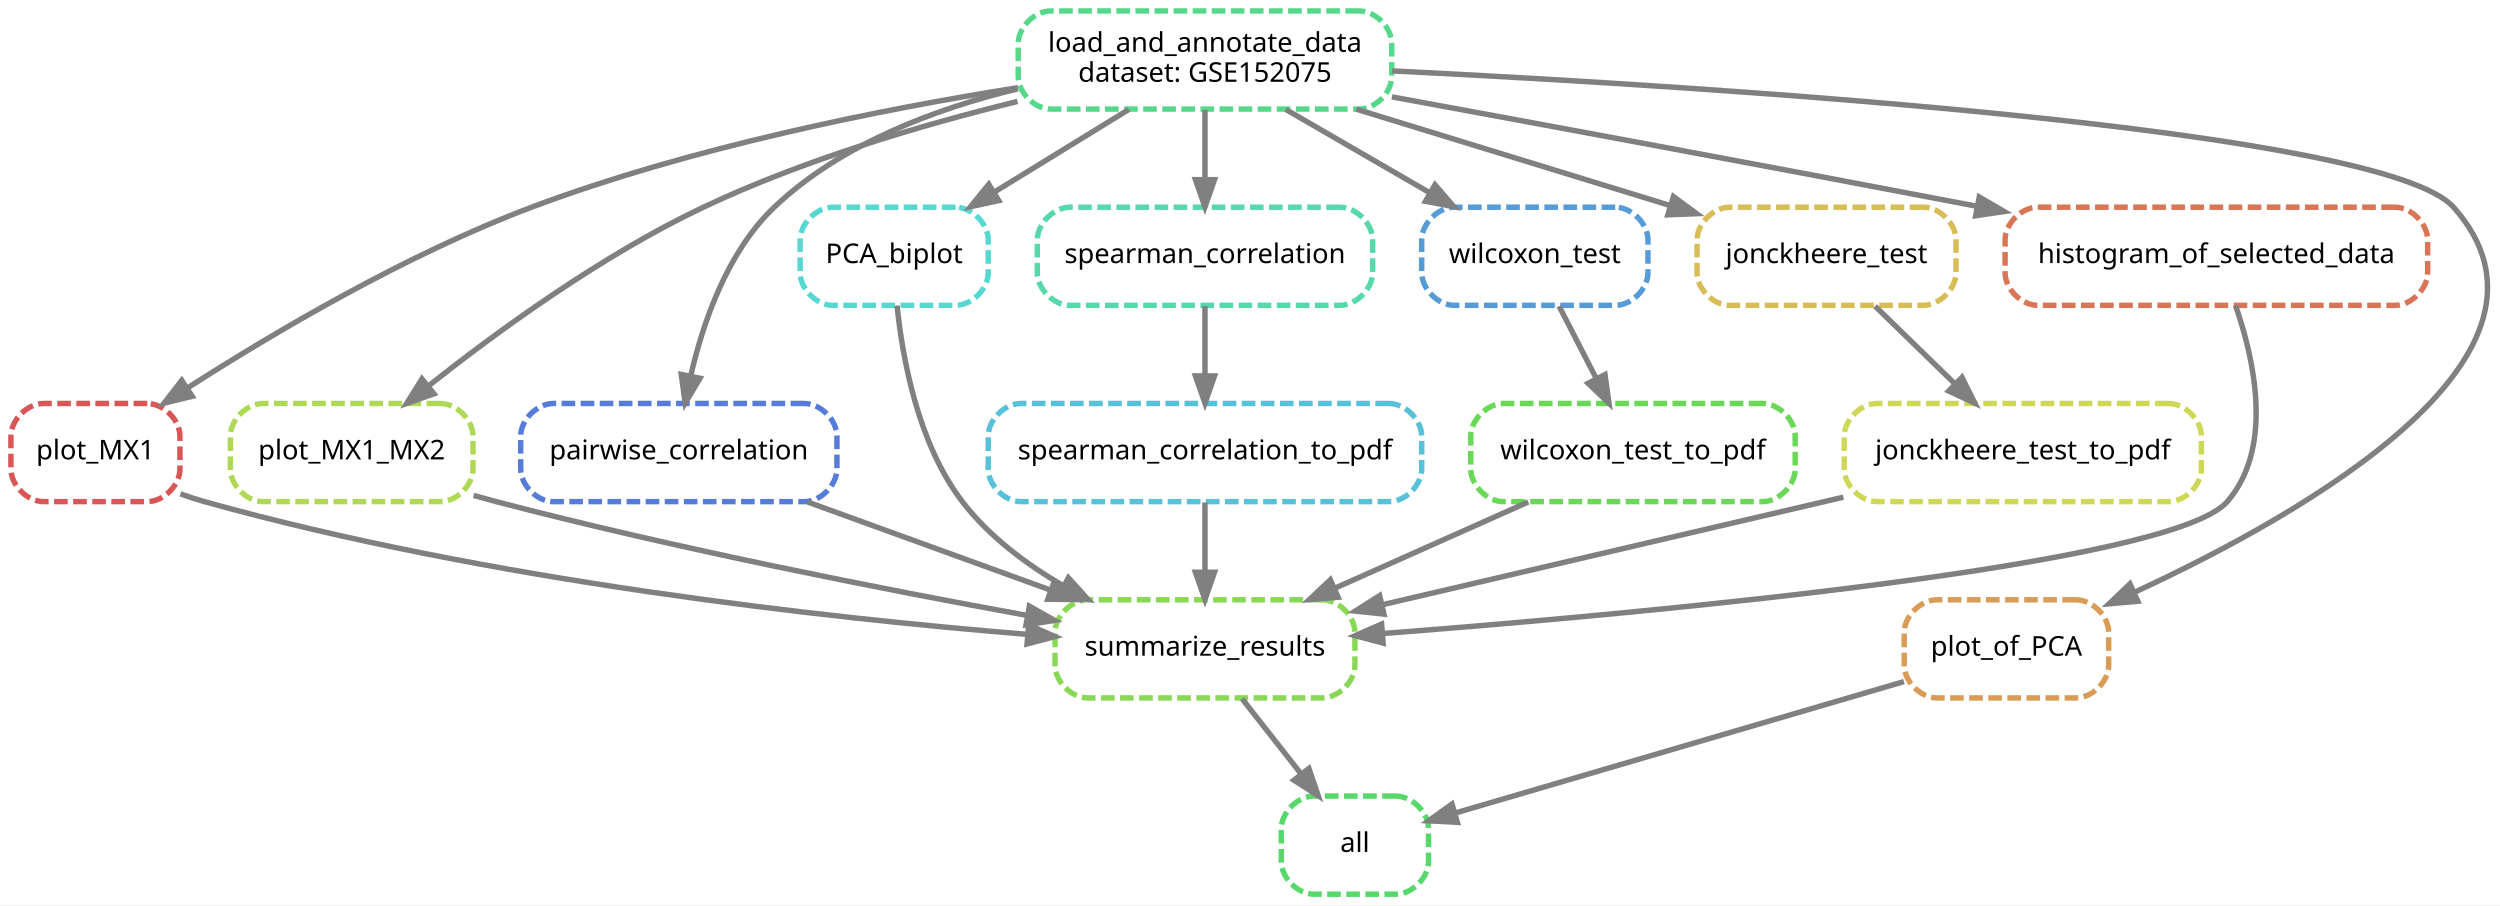
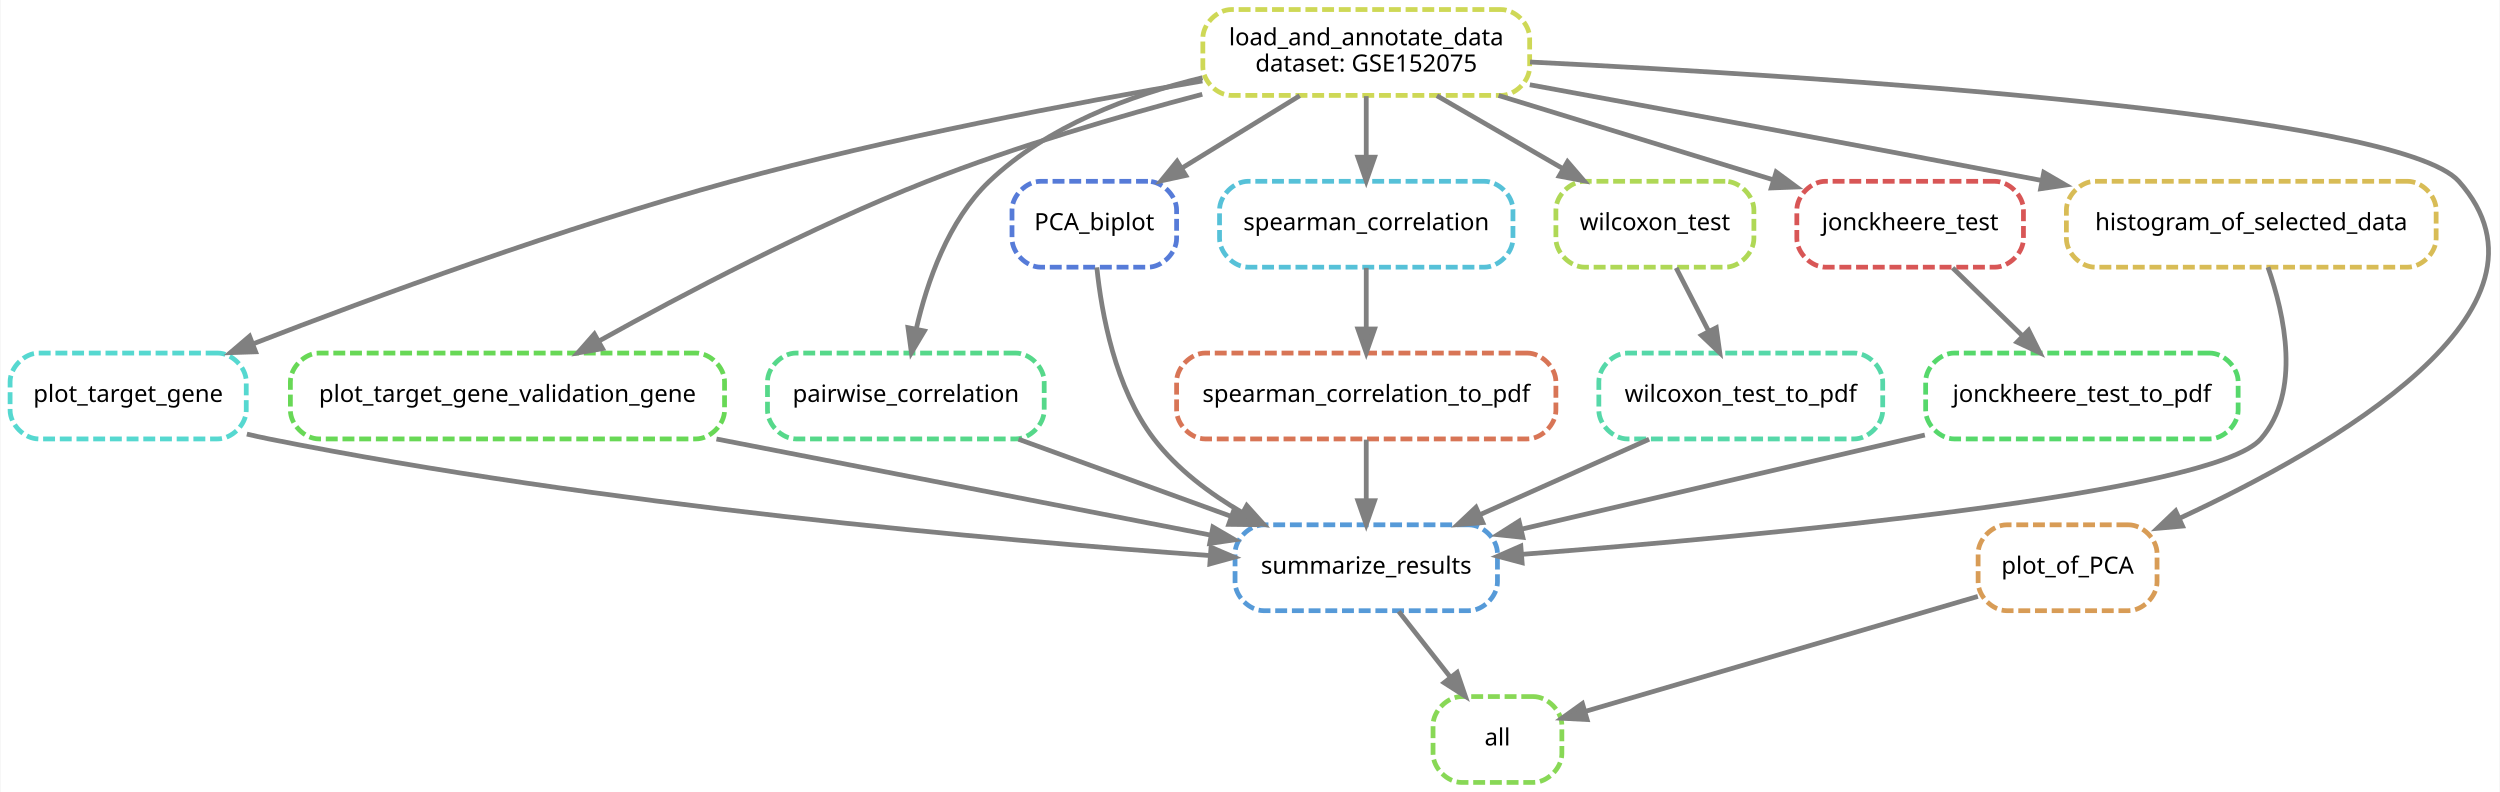
- <svg xmlns="http://www.w3.org/2000/svg" width="917pt" height="332pt" viewBox="0.00 0.00 917.04 332.00">
+ <svg xmlns="http://www.w3.org/2000/svg" width="1048pt" height="332pt" viewBox="0.00 0.00 1047.54 332.00">
  <g id="graph0" class="graph" transform="scale(1 1) rotate(0) translate(4 328)">
-     <polygon fill="white" stroke="transparent" points="-4,4 -4,-328 913.04,-328 913.04,4 -4,4" />
+     <polygon fill="white" stroke="transparent" points="-4,4 -4,-328 1043.54,-328 1043.54,4 -4,4" />
    <g id="node1" class="node">
-       <path fill="none" stroke="#56d86b" stroke-width="2" stroke-dasharray="5,2" d="M508,-36C508,-36 478,-36 478,-36 472,-36 466,-30 466,-24 466,-24 466,-12 466,-12 466,-6 472,0 478,0 478,0 508,0 508,0 514,0 520,-6 520,-12 520,-12 520,-24 520,-24 520,-30 514,-36 508,-36" />
-       <text text-anchor="middle" x="493" y="-15.5" font-family="sans" font-size="10.00">all</text>
+       <path fill="none" stroke="#88d856" stroke-width="2" stroke-dasharray="5,2" d="M638.5,-36C638.5,-36 608.5,-36 608.5,-36 602.5,-36 596.5,-30 596.5,-24 596.5,-24 596.5,-12 596.5,-12 596.5,-6 602.5,0 608.5,0 608.5,0 638.5,0 638.5,0 644.5,0 650.5,-6 650.5,-12 650.5,-12 650.5,-24 650.5,-24 650.5,-30 644.5,-36 638.5,-36" />
+       <text text-anchor="middle" x="623.5" y="-15.5" font-family="sans" font-size="10.00">all</text>
    </g>
    <g id="node2" class="node">
-       <path fill="none" stroke="#88d856" stroke-width="2" stroke-dasharray="5,2" d="M481,-108C481,-108 395,-108 395,-108 389,-108 383,-102 383,-96 383,-96 383,-84 383,-84 383,-78 389,-72 395,-72 395,-72 481,-72 481,-72 487,-72 493,-78 493,-84 493,-84 493,-96 493,-96 493,-102 487,-108 481,-108" />
-       <text text-anchor="middle" x="438" y="-87.5" font-family="sans" font-size="10.00">summarize_results</text>
+       <path fill="none" stroke="#569ad8" stroke-width="2" stroke-dasharray="5,2" d="M611.5,-108C611.5,-108 525.5,-108 525.5,-108 519.5,-108 513.5,-102 513.5,-96 513.5,-96 513.5,-84 513.5,-84 513.5,-78 519.5,-72 525.5,-72 525.5,-72 611.5,-72 611.5,-72 617.5,-72 623.5,-78 623.5,-84 623.5,-84 623.5,-96 623.5,-96 623.5,-102 617.5,-108 611.5,-108" />
+       <text text-anchor="middle" x="568.5" y="-87.5" font-family="sans" font-size="10.00">summarize_results</text>
    </g>
    <g id="edge1" class="edge">
-       <path fill="none" stroke="grey" stroke-width="2" d="M451.6,-71.7C458.12,-63.39 466.07,-53.28 473.25,-44.14" />
-       <polygon fill="grey" stroke="grey" stroke-width="2" points="476.13,-46.13 479.56,-36.1 470.63,-41.81 476.13,-46.13" />
+       <path fill="none" stroke="grey" stroke-width="2" d="M582.1,-71.7C588.62,-63.39 596.57,-53.28 603.75,-44.14" />
+       <polygon fill="grey" stroke="grey" stroke-width="2" points="606.63,-46.13 610.06,-36.1 601.13,-41.81 606.63,-46.13" />
    </g>
    <g id="node3" class="node">
-       <path fill="none" stroke="#d85656" stroke-width="2" stroke-dasharray="5,2" d="M50,-180C50,-180 12,-180 12,-180 6,-180 0,-174 0,-168 0,-168 0,-156 0,-156 0,-150 6,-144 12,-144 12,-144 50,-144 50,-144 56,-144 62,-150 62,-156 62,-156 62,-168 62,-168 62,-174 56,-180 50,-180" />
-       <text text-anchor="middle" x="31" y="-159.5" font-family="sans" font-size="10.00">plot_MX1</text>
+       <path fill="none" stroke="#56d8d0" stroke-width="2" stroke-dasharray="5,2" d="M87,-180C87,-180 12,-180 12,-180 6,-180 0,-174 0,-168 0,-168 0,-156 0,-156 0,-150 6,-144 12,-144 12,-144 87,-144 87,-144 93,-144 99,-150 99,-156 99,-156 99,-168 99,-168 99,-174 93,-180 87,-180" />
+       <text text-anchor="middle" x="49.5" y="-159.5" font-family="sans" font-size="10.00">plot_target_gene</text>
    </g>
    <g id="edge3" class="edge">
-       <path fill="none" stroke="grey" stroke-width="2" d="M62.17,-146.85C65.12,-145.79 68.09,-144.81 71,-144 174.33,-115.11 298.66,-101.37 372.86,-95.3" />
-       <polygon fill="grey" stroke="grey" stroke-width="2" points="373.3,-98.78 382.99,-94.5 372.74,-91.8 373.3,-98.78" />
+       <path fill="none" stroke="grey" stroke-width="2" d="M99.25,-146.04C102.37,-145.29 105.47,-144.61 108.5,-144 247.59,-116.15 413.47,-101.51 503.14,-95.1" />
+       <polygon fill="grey" stroke="grey" stroke-width="2" points="503.43,-98.59 513.16,-94.4 502.94,-91.61 503.43,-98.59" />
    </g>
    <g id="node4" class="node">
-       <path fill="none" stroke="#56d88a" stroke-width="2" stroke-dasharray="5,2" d="M494.5,-324C494.5,-324 381.5,-324 381.5,-324 375.5,-324 369.5,-318 369.5,-312 369.5,-312 369.5,-300 369.5,-300 369.5,-294 375.5,-288 381.5,-288 381.5,-288 494.5,-288 494.5,-288 500.5,-288 506.5,-294 506.5,-300 506.5,-300 506.5,-312 506.5,-312 506.5,-318 500.5,-324 494.5,-324" />
-       <text text-anchor="middle" x="438" y="-309" font-family="sans" font-size="10.00">load_and_annotate_data</text>
-       <text text-anchor="middle" x="438" y="-298" font-family="sans" font-size="10.00">dataset: GSE152075</text>
+       <path fill="none" stroke="#ced856" stroke-width="2" stroke-dasharray="5,2" d="M625,-324C625,-324 512,-324 512,-324 506,-324 500,-318 500,-312 500,-312 500,-300 500,-300 500,-294 506,-288 512,-288 512,-288 625,-288 625,-288 631,-288 637,-294 637,-300 637,-300 637,-312 637,-312 637,-318 631,-324 625,-324" />
+       <text text-anchor="middle" x="568.5" y="-309" font-family="sans" font-size="10.00">load_and_annotate_data</text>
+       <text text-anchor="middle" x="568.5" y="-298" font-family="sans" font-size="10.00">dataset: GSE152075</text>
    </g>
    <g id="edge11" class="edge">
-       <path fill="none" stroke="grey" stroke-width="2" d="M369.36,-295.86C318.92,-287.82 249.3,-273.91 191,-252 145.1,-234.75 96.41,-205.97 64.97,-185.82" />
-       <polygon fill="grey" stroke="grey" stroke-width="2" points="66.48,-182.63 56.18,-180.12 62.67,-188.5 66.48,-182.63" />
+       <path fill="none" stroke="grey" stroke-width="2" d="M499.82,-294.07C445.73,-284.8 368.69,-270.14 302.5,-252 231.84,-232.64 152.45,-203.45 101.77,-183.83" />
+       <polygon fill="grey" stroke="grey" stroke-width="2" points="102.92,-180.53 92.33,-180.17 100.39,-187.05 102.92,-180.53" />
    </g>
    <g id="node5" class="node">
-       <path fill="none" stroke="#afd856" stroke-width="2" stroke-dasharray="5,2" d="M157.5,-180C157.5,-180 92.5,-180 92.5,-180 86.5,-180 80.5,-174 80.5,-168 80.5,-168 80.5,-156 80.5,-156 80.5,-150 86.5,-144 92.5,-144 92.5,-144 157.5,-144 157.5,-144 163.5,-144 169.5,-150 169.5,-156 169.5,-156 169.5,-168 169.5,-168 169.5,-174 163.5,-180 157.5,-180" />
-       <text text-anchor="middle" x="125" y="-159.5" font-family="sans" font-size="10.00">plot_MX1_MX2</text>
+       <path fill="none" stroke="#68d856" stroke-width="2" stroke-dasharray="5,2" d="M287.5,-180C287.5,-180 129.5,-180 129.5,-180 123.5,-180 117.5,-174 117.5,-168 117.5,-168 117.5,-156 117.5,-156 117.5,-150 123.5,-144 129.5,-144 129.5,-144 287.5,-144 287.5,-144 293.5,-144 299.5,-150 299.5,-156 299.5,-156 299.5,-168 299.5,-168 299.5,-174 293.5,-180 287.5,-180" />
+       <text text-anchor="middle" x="208.5" y="-159.5" font-family="sans" font-size="10.00">plot_target_gene_validation_gene</text>
    </g>
    <g id="edge12" class="edge">
-       <path fill="none" stroke="grey" stroke-width="2" d="M369.23,-290.8C333.81,-282.1 290.51,-269.28 254,-252 216.66,-234.32 178.23,-206.31 153.15,-186.43" />
-       <polygon fill="grey" stroke="grey" stroke-width="2" points="155.16,-183.56 145.17,-180.03 150.78,-189.02 155.16,-183.56" />
+       <path fill="none" stroke="grey" stroke-width="2" d="M499.76,-288.48C464.74,-279.25 421.78,-266.65 384.5,-252 335.5,-232.75 281.87,-204.52 246.85,-185.04" />
+       <polygon fill="grey" stroke="grey" stroke-width="2" points="248.35,-181.87 237.92,-180.04 244.93,-187.98 248.35,-181.87" />
    </g>
    <g id="node6" class="node">
-       <path fill="none" stroke="#567bd8" stroke-width="2" stroke-dasharray="5,2" d="M291,-180C291,-180 199,-180 199,-180 193,-180 187,-174 187,-168 187,-168 187,-156 187,-156 187,-150 193,-144 199,-144 199,-144 291,-144 291,-144 297,-144 303,-150 303,-156 303,-156 303,-168 303,-168 303,-174 297,-180 291,-180" />
-       <text text-anchor="middle" x="245" y="-159.5" font-family="sans" font-size="10.00">pairwise_correlation</text>
+       <path fill="none" stroke="#56d88a" stroke-width="2" stroke-dasharray="5,2" d="M421.5,-180C421.5,-180 329.5,-180 329.5,-180 323.5,-180 317.5,-174 317.5,-168 317.5,-168 317.5,-156 317.5,-156 317.5,-150 323.5,-144 329.5,-144 329.5,-144 421.5,-144 421.5,-144 427.5,-144 433.5,-150 433.5,-156 433.5,-156 433.5,-168 433.5,-168 433.5,-174 427.5,-180 421.5,-180" />
+       <text text-anchor="middle" x="375.5" y="-159.5" font-family="sans" font-size="10.00">pairwise_correlation</text>
    </g>
    <g id="edge13" class="edge">
-       <path fill="none" stroke="grey" stroke-width="2" d="M369.35,-295.43C338.75,-288.06 304.22,-275.02 280,-252 262.76,-235.62 253.85,-209.7 249.35,-190.05" />
-       <polygon fill="grey" stroke="grey" stroke-width="2" points="252.76,-189.25 247.33,-180.15 245.9,-190.65 252.76,-189.25" />
+       <path fill="none" stroke="grey" stroke-width="2" d="M499.85,-295.43C469.25,-288.06 434.72,-275.02 410.5,-252 393.26,-235.62 384.35,-209.7 379.85,-190.05" />
+       <polygon fill="grey" stroke="grey" stroke-width="2" points="383.26,-189.25 377.83,-180.15 376.4,-190.65 383.26,-189.25" />
    </g>
    <g id="node7" class="node">
-       <path fill="none" stroke="#56d8d0" stroke-width="2" stroke-dasharray="5,2" d="M346.5,-252C346.5,-252 301.5,-252 301.5,-252 295.5,-252 289.5,-246 289.5,-240 289.5,-240 289.5,-228 289.5,-228 289.5,-222 295.5,-216 301.5,-216 301.5,-216 346.5,-216 346.5,-216 352.5,-216 358.5,-222 358.5,-228 358.5,-228 358.5,-240 358.5,-240 358.5,-246 352.5,-252 346.5,-252" />
-       <text text-anchor="middle" x="324" y="-231.5" font-family="sans" font-size="10.00">PCA_biplot</text>
+       <path fill="none" stroke="#567bd8" stroke-width="2" stroke-dasharray="5,2" d="M477,-252C477,-252 432,-252 432,-252 426,-252 420,-246 420,-240 420,-240 420,-228 420,-228 420,-222 426,-216 432,-216 432,-216 477,-216 477,-216 483,-216 489,-222 489,-228 489,-228 489,-240 489,-240 489,-246 483,-252 477,-252" />
+       <text text-anchor="middle" x="454.5" y="-231.5" font-family="sans" font-size="10.00">PCA_biplot</text>
    </g>
    <g id="edge14" class="edge">
-       <path fill="none" stroke="grey" stroke-width="2" d="M410.11,-287.88C395.21,-278.72 376.67,-267.34 360.62,-257.48" />
-       <polygon fill="grey" stroke="grey" stroke-width="2" points="362.35,-254.44 351.99,-252.19 358.69,-260.41 362.35,-254.44" />
+       <path fill="none" stroke="grey" stroke-width="2" d="M540.61,-287.88C525.71,-278.72 507.17,-267.34 491.12,-257.48" />
+       <polygon fill="grey" stroke="grey" stroke-width="2" points="492.85,-254.44 482.49,-252.19 489.19,-260.41 492.85,-254.44" />
    </g>
    <g id="node9" class="node">
-       <path fill="none" stroke="#56d8a9" stroke-width="2" stroke-dasharray="5,2" d="M487.5,-252C487.5,-252 388.5,-252 388.5,-252 382.5,-252 376.5,-246 376.5,-240 376.5,-240 376.5,-228 376.5,-228 376.5,-222 382.5,-216 388.5,-216 388.5,-216 487.5,-216 487.5,-216 493.5,-216 499.5,-222 499.5,-228 499.5,-228 499.5,-240 499.5,-240 499.5,-246 493.5,-252 487.5,-252" />
-       <text text-anchor="middle" x="438" y="-231.5" font-family="sans" font-size="10.00">spearman_correlation</text>
+       <path fill="none" stroke="#56c1d8" stroke-width="2" stroke-dasharray="5,2" d="M618,-252C618,-252 519,-252 519,-252 513,-252 507,-246 507,-240 507,-240 507,-228 507,-228 507,-222 513,-216 519,-216 519,-216 618,-216 618,-216 624,-216 630,-222 630,-228 630,-228 630,-240 630,-240 630,-246 624,-252 618,-252" />
+       <text text-anchor="middle" x="568.5" y="-231.5" font-family="sans" font-size="10.00">spearman_correlation</text>
    </g>
    <g id="edge16" class="edge">
-       <path fill="none" stroke="grey" stroke-width="2" d="M438,-287.7C438,-279.98 438,-270.71 438,-262.11" />
-       <polygon fill="grey" stroke="grey" stroke-width="2" points="441.5,-262.1 438,-252.1 434.5,-262.1 441.5,-262.1" />
+       <path fill="none" stroke="grey" stroke-width="2" d="M568.5,-287.7C568.5,-279.98 568.5,-270.71 568.5,-262.11" />
+       <polygon fill="grey" stroke="grey" stroke-width="2" points="572,-262.1 568.5,-252.1 565,-262.1 572,-262.1" />
    </g>
    <g id="node11" class="node">
-       <path fill="none" stroke="#569ad8" stroke-width="2" stroke-dasharray="5,2" d="M588.5,-252C588.5,-252 529.5,-252 529.5,-252 523.5,-252 517.5,-246 517.5,-240 517.5,-240 517.5,-228 517.5,-228 517.5,-222 523.5,-216 529.5,-216 529.5,-216 588.5,-216 588.5,-216 594.5,-216 600.5,-222 600.5,-228 600.5,-228 600.5,-240 600.5,-240 600.5,-246 594.5,-252 588.5,-252" />
-       <text text-anchor="middle" x="559" y="-231.5" font-family="sans" font-size="10.00">wilcoxon_test</text>
+       <path fill="none" stroke="#afd856" stroke-width="2" stroke-dasharray="5,2" d="M719,-252C719,-252 660,-252 660,-252 654,-252 648,-246 648,-240 648,-240 648,-228 648,-228 648,-222 654,-216 660,-216 660,-216 719,-216 719,-216 725,-216 731,-222 731,-228 731,-228 731,-240 731,-240 731,-246 725,-252 719,-252" />
+       <text text-anchor="middle" x="689.5" y="-231.5" font-family="sans" font-size="10.00">wilcoxon_test</text>
    </g>
    <g id="edge18" class="edge">
-       <path fill="none" stroke="grey" stroke-width="2" d="M467.6,-287.88C483.57,-278.64 503.46,-267.13 520.61,-257.21" />
-       <polygon fill="grey" stroke="grey" stroke-width="2" points="522.38,-260.23 529.29,-252.19 518.88,-254.17 522.38,-260.23" />
+       <path fill="none" stroke="grey" stroke-width="2" d="M598.1,-287.88C614.07,-278.64 633.96,-267.13 651.11,-257.21" />
+       <polygon fill="grey" stroke="grey" stroke-width="2" points="652.88,-260.23 659.79,-252.19 649.38,-254.17 652.88,-260.23" />
    </g>
    <g id="node13" class="node">
-       <path fill="none" stroke="#d8bc56" stroke-width="2" stroke-dasharray="5,2" d="M701.5,-252C701.5,-252 630.5,-252 630.5,-252 624.5,-252 618.5,-246 618.5,-240 618.5,-240 618.5,-228 618.5,-228 618.5,-222 624.5,-216 630.5,-216 630.5,-216 701.5,-216 701.5,-216 707.5,-216 713.5,-222 713.5,-228 713.5,-228 713.5,-240 713.5,-240 713.5,-246 707.5,-252 701.5,-252" />
-       <text text-anchor="middle" x="666" y="-231.5" font-family="sans" font-size="10.00">jonckheere_test</text>
+       <path fill="none" stroke="#d85656" stroke-width="2" stroke-dasharray="5,2" d="M832,-252C832,-252 761,-252 761,-252 755,-252 749,-246 749,-240 749,-240 749,-228 749,-228 749,-222 755,-216 761,-216 761,-216 832,-216 832,-216 838,-216 844,-222 844,-228 844,-228 844,-240 844,-240 844,-246 838,-252 832,-252" />
+       <text text-anchor="middle" x="796.5" y="-231.5" font-family="sans" font-size="10.00">jonckheere_test</text>
    </g>
    <g id="edge20" class="edge">
-       <path fill="none" stroke="grey" stroke-width="2" d="M493.48,-287.97C528.42,-277.24 573.43,-263.42 608.71,-252.59" />
-       <polygon fill="grey" stroke="grey" stroke-width="2" points="609.85,-255.9 618.38,-249.62 607.8,-249.21 609.85,-255.9" />
+       <path fill="none" stroke="grey" stroke-width="2" d="M623.98,-287.97C658.92,-277.24 703.93,-263.42 739.21,-252.59" />
+       <polygon fill="grey" stroke="grey" stroke-width="2" points="740.35,-255.9 748.88,-249.62 738.3,-249.21 740.35,-255.9" />
    </g>
    <g id="node14" class="node">
-       <path fill="none" stroke="#d87556" stroke-width="2" stroke-dasharray="5,2" d="M874.5,-252C874.5,-252 743.5,-252 743.5,-252 737.5,-252 731.5,-246 731.5,-240 731.5,-240 731.5,-228 731.5,-228 731.5,-222 737.5,-216 743.5,-216 743.5,-216 874.5,-216 874.5,-216 880.5,-216 886.5,-222 886.5,-228 886.5,-228 886.5,-240 886.5,-240 886.5,-246 880.5,-252 874.5,-252" />
-       <text text-anchor="middle" x="809" y="-231.5" font-family="sans" font-size="10.00">histogram_of_selected_data</text>
+       <path fill="none" stroke="#d8bc56" stroke-width="2" stroke-dasharray="5,2" d="M1005,-252C1005,-252 874,-252 874,-252 868,-252 862,-246 862,-240 862,-240 862,-228 862,-228 862,-222 868,-216 874,-216 874,-216 1005,-216 1005,-216 1011,-216 1017,-222 1017,-228 1017,-228 1017,-240 1017,-240 1017,-246 1011,-252 1005,-252" />
+       <text text-anchor="middle" x="939.5" y="-231.5" font-family="sans" font-size="10.00">histogram_of_selected_data</text>
    </g>
    <g id="edge21" class="edge">
-       <path fill="none" stroke="grey" stroke-width="2" d="M506.57,-292.47C561.95,-282.3 642.2,-267.45 721.08,-252.36" />
-       <polygon fill="grey" stroke="grey" stroke-width="2" points="722.03,-255.74 731.19,-250.42 720.71,-248.87 722.03,-255.74" />
+       <path fill="none" stroke="grey" stroke-width="2" d="M637.07,-292.47C692.45,-282.3 772.7,-267.45 851.58,-252.36" />
+       <polygon fill="grey" stroke="grey" stroke-width="2" points="852.53,-255.74 861.69,-250.42 851.21,-248.87 852.53,-255.74" />
    </g>
    <g id="node15" class="node">
-       <path fill="none" stroke="#d89c56" stroke-width="2" stroke-dasharray="5,2" d="M757.5,-108C757.5,-108 706.5,-108 706.5,-108 700.5,-108 694.5,-102 694.5,-96 694.5,-96 694.5,-84 694.5,-84 694.5,-78 700.5,-72 706.5,-72 706.5,-72 757.5,-72 757.5,-72 763.5,-72 769.5,-78 769.5,-84 769.5,-84 769.5,-96 769.5,-96 769.5,-102 763.5,-108 757.5,-108" />
-       <text text-anchor="middle" x="732" y="-87.5" font-family="sans" font-size="10.00">plot_of_PCA</text>
+       <path fill="none" stroke="#d89c56" stroke-width="2" stroke-dasharray="5,2" d="M888,-108C888,-108 837,-108 837,-108 831,-108 825,-102 825,-96 825,-96 825,-84 825,-84 825,-78 831,-72 837,-72 837,-72 888,-72 888,-72 894,-72 900,-78 900,-84 900,-84 900,-96 900,-96 900,-102 894,-108 888,-108" />
+       <text text-anchor="middle" x="862.5" y="-87.5" font-family="sans" font-size="10.00">plot_of_PCA</text>
    </g>
    <g id="edge22" class="edge">
-       <path fill="none" stroke="grey" stroke-width="2" d="M506.67,-302C628.14,-295.99 870.57,-280.54 896,-252 943.94,-198.19 842.6,-140.17 778.76,-110.66" />
-       <polygon fill="grey" stroke="grey" stroke-width="2" points="780.18,-107.47 769.63,-106.52 777.29,-113.84 780.18,-107.47" />
+       <path fill="none" stroke="grey" stroke-width="2" d="M637.17,-302C758.64,-295.99 1001.07,-280.54 1026.5,-252 1074.44,-198.19 973.1,-140.17 909.26,-110.66" />
+       <polygon fill="grey" stroke="grey" stroke-width="2" points="910.68,-107.47 900.13,-106.52 907.79,-113.84 910.68,-107.47" />
    </g>
    <g id="edge4" class="edge">
-       <path fill="none" stroke="grey" stroke-width="2" d="M169.72,-146.28C172.51,-145.48 175.29,-144.71 178,-144 243.74,-126.81 320.03,-111.84 372.9,-102.23" />
-       <polygon fill="grey" stroke="grey" stroke-width="2" points="373.6,-105.66 382.82,-100.44 372.35,-98.77 373.6,-105.66" />
+       <path fill="none" stroke="grey" stroke-width="2" d="M296.11,-143.97C360.01,-131.54 445.24,-114.97 503.23,-103.69" />
+       <polygon fill="grey" stroke="grey" stroke-width="2" points="504.22,-107.06 513.37,-101.72 502.89,-100.19 504.22,-107.06" />
    </g>
    <g id="edge5" class="edge">
-       <path fill="none" stroke="grey" stroke-width="2" d="M292.21,-143.88C319.07,-134.14 352.88,-121.87 381.18,-111.61" />
-       <polygon fill="grey" stroke="grey" stroke-width="2" points="382.73,-114.77 390.94,-108.07 380.35,-108.19 382.73,-114.77" />
+       <path fill="none" stroke="grey" stroke-width="2" d="M422.71,-143.88C449.57,-134.14 483.38,-121.87 511.68,-111.61" />
+       <polygon fill="grey" stroke="grey" stroke-width="2" points="513.23,-114.77 521.44,-108.07 510.85,-108.19 513.23,-114.77" />
    </g>
    <g id="edge6" class="edge">
-       <path fill="none" stroke="grey" stroke-width="2" d="M325.05,-215.92C327.03,-196.67 332.7,-165.28 349,-144 358.69,-131.35 372.33,-121.11 386.03,-113.13" />
-       <polygon fill="grey" stroke="grey" stroke-width="2" points="387.92,-116.08 395,-108.2 384.55,-109.95 387.92,-116.08" />
+       <path fill="none" stroke="grey" stroke-width="2" d="M455.55,-215.92C457.53,-196.67 463.2,-165.28 479.5,-144 489.19,-131.35 502.83,-121.11 516.53,-113.13" />
+       <polygon fill="grey" stroke="grey" stroke-width="2" points="518.42,-116.08 525.5,-108.2 515.05,-109.95 518.42,-116.08" />
    </g>
    <g id="node8" class="node">
-       <path fill="none" stroke="#56c1d8" stroke-width="2" stroke-dasharray="5,2" d="M505.5,-180C505.5,-180 370.5,-180 370.5,-180 364.5,-180 358.5,-174 358.5,-168 358.5,-168 358.5,-156 358.5,-156 358.5,-150 364.5,-144 370.5,-144 370.5,-144 505.5,-144 505.5,-144 511.5,-144 517.5,-150 517.5,-156 517.5,-156 517.5,-168 517.5,-168 517.5,-174 511.5,-180 505.5,-180" />
-       <text text-anchor="middle" x="438" y="-159.5" font-family="sans" font-size="10.00">spearman_correlation_to_pdf</text>
+       <path fill="none" stroke="#d87556" stroke-width="2" stroke-dasharray="5,2" d="M636,-180C636,-180 501,-180 501,-180 495,-180 489,-174 489,-168 489,-168 489,-156 489,-156 489,-150 495,-144 501,-144 501,-144 636,-144 636,-144 642,-144 648,-150 648,-156 648,-156 648,-168 648,-168 648,-174 642,-180 636,-180" />
+       <text text-anchor="middle" x="568.5" y="-159.5" font-family="sans" font-size="10.00">spearman_correlation_to_pdf</text>
    </g>
    <g id="edge7" class="edge">
-       <path fill="none" stroke="grey" stroke-width="2" d="M438,-143.7C438,-135.98 438,-126.71 438,-118.11" />
-       <polygon fill="grey" stroke="grey" stroke-width="2" points="441.5,-118.1 438,-108.1 434.5,-118.1 441.5,-118.1" />
+       <path fill="none" stroke="grey" stroke-width="2" d="M568.5,-143.7C568.5,-135.98 568.5,-126.71 568.5,-118.11" />
+       <polygon fill="grey" stroke="grey" stroke-width="2" points="572,-118.1 568.5,-108.1 565,-118.1 572,-118.1" />
    </g>
    <g id="edge15" class="edge">
-       <path fill="none" stroke="grey" stroke-width="2" d="M438,-215.7C438,-207.98 438,-198.71 438,-190.11" />
-       <polygon fill="grey" stroke="grey" stroke-width="2" points="441.5,-190.1 438,-180.1 434.5,-190.1 441.5,-190.1" />
+       <path fill="none" stroke="grey" stroke-width="2" d="M568.5,-215.7C568.5,-207.98 568.5,-198.71 568.5,-190.11" />
+       <polygon fill="grey" stroke="grey" stroke-width="2" points="572,-190.1 568.5,-180.1 565,-190.1 572,-190.1" />
    </g>
    <g id="node10" class="node">
-       <path fill="none" stroke="#68d856" stroke-width="2" stroke-dasharray="5,2" d="M642.5,-180C642.5,-180 547.5,-180 547.5,-180 541.5,-180 535.5,-174 535.5,-168 535.5,-168 535.5,-156 535.5,-156 535.5,-150 541.5,-144 547.5,-144 547.5,-144 642.5,-144 642.5,-144 648.5,-144 654.5,-150 654.5,-156 654.5,-156 654.5,-168 654.5,-168 654.5,-174 648.5,-180 642.5,-180" />
-       <text text-anchor="middle" x="595" y="-159.5" font-family="sans" font-size="10.00">wilcoxon_test_to_pdf</text>
+       <path fill="none" stroke="#56d8a9" stroke-width="2" stroke-dasharray="5,2" d="M773,-180C773,-180 678,-180 678,-180 672,-180 666,-174 666,-168 666,-168 666,-156 666,-156 666,-150 672,-144 678,-144 678,-144 773,-144 773,-144 779,-144 785,-150 785,-156 785,-156 785,-168 785,-168 785,-174 779,-180 773,-180" />
+       <text text-anchor="middle" x="725.5" y="-159.5" font-family="sans" font-size="10.00">wilcoxon_test_to_pdf</text>
    </g>
    <g id="edge8" class="edge">
-       <path fill="none" stroke="grey" stroke-width="2" d="M556.59,-143.88C535.13,-134.31 508.2,-122.3 485.43,-112.15" />
-       <polygon fill="grey" stroke="grey" stroke-width="2" points="486.84,-108.94 476.28,-108.07 483.99,-115.34 486.84,-108.94" />
+       <path fill="none" stroke="grey" stroke-width="2" d="M687.09,-143.88C665.63,-134.31 638.7,-122.3 615.93,-112.15" />
+       <polygon fill="grey" stroke="grey" stroke-width="2" points="617.34,-108.94 606.78,-108.07 614.49,-115.34 617.34,-108.94" />
    </g>
    <g id="edge17" class="edge">
-       <path fill="none" stroke="grey" stroke-width="2" d="M567.9,-215.7C572,-207.73 576.95,-198.1 581.49,-189.26" />
-       <polygon fill="grey" stroke="grey" stroke-width="2" points="584.74,-190.6 586.2,-180.1 578.52,-187.4 584.74,-190.6" />
+       <path fill="none" stroke="grey" stroke-width="2" d="M698.4,-215.7C702.5,-207.73 707.45,-198.1 711.99,-189.26" />
+       <polygon fill="grey" stroke="grey" stroke-width="2" points="715.24,-190.6 716.7,-180.1 709.02,-187.4 715.24,-190.6" />
    </g>
    <g id="node12" class="node">
-       <path fill="none" stroke="#ced856" stroke-width="2" stroke-dasharray="5,2" d="M791.5,-180C791.5,-180 684.5,-180 684.5,-180 678.5,-180 672.5,-174 672.5,-168 672.5,-168 672.5,-156 672.5,-156 672.5,-150 678.5,-144 684.5,-144 684.5,-144 791.5,-144 791.5,-144 797.5,-144 803.5,-150 803.5,-156 803.5,-156 803.5,-168 803.5,-168 803.5,-174 797.5,-180 791.5,-180" />
-       <text text-anchor="middle" x="738" y="-159.5" font-family="sans" font-size="10.00">jonckheere_test_to_pdf</text>
+       <path fill="none" stroke="#56d86b" stroke-width="2" stroke-dasharray="5,2" d="M922,-180C922,-180 815,-180 815,-180 809,-180 803,-174 803,-168 803,-168 803,-156 803,-156 803,-150 809,-144 815,-144 815,-144 922,-144 922,-144 928,-144 934,-150 934,-156 934,-156 934,-168 934,-168 934,-174 928,-180 922,-180" />
+       <text text-anchor="middle" x="868.5" y="-159.5" font-family="sans" font-size="10.00">jonckheere_test_to_pdf</text>
    </g>
    <g id="edge9" class="edge">
-       <path fill="none" stroke="grey" stroke-width="2" d="M672.16,-145.64C621.87,-133.9 552.93,-117.82 502.88,-106.14" />
-       <polygon fill="grey" stroke="grey" stroke-width="2" points="503.66,-102.73 493.13,-103.86 502.07,-109.54 503.66,-102.73" />
+       <path fill="none" stroke="grey" stroke-width="2" d="M802.66,-145.64C752.37,-133.9 683.43,-117.82 633.38,-106.14" />
+       <polygon fill="grey" stroke="grey" stroke-width="2" points="634.16,-102.73 623.63,-103.86 632.57,-109.54 634.16,-102.73" />
    </g>
    <g id="edge19" class="edge">
-       <path fill="none" stroke="grey" stroke-width="2" d="M683.8,-215.7C692.6,-207.14 703.38,-196.66 713,-187.3" />
-       <polygon fill="grey" stroke="grey" stroke-width="2" points="715.68,-189.58 720.41,-180.1 710.8,-184.57 715.68,-189.58" />
+       <path fill="none" stroke="grey" stroke-width="2" d="M814.3,-215.7C823.1,-207.14 833.88,-196.66 843.5,-187.3" />
+       <polygon fill="grey" stroke="grey" stroke-width="2" points="846.18,-189.58 850.91,-180.1 841.3,-184.57 846.18,-189.58" />
    </g>
    <g id="edge10" class="edge">
-       <path fill="none" stroke="grey" stroke-width="2" d="M816.01,-215.99C822.91,-196.2 830.14,-163.73 813,-144 793.02,-120.99 605.33,-103.51 503.3,-95.62" />
-       <polygon fill="grey" stroke="grey" stroke-width="2" points="503.34,-92.11 493.1,-94.84 502.8,-99.09 503.34,-92.11" />
+       <path fill="none" stroke="grey" stroke-width="2" d="M946.51,-215.99C953.41,-196.2 960.64,-163.73 943.5,-144 923.52,-120.99 735.83,-103.51 633.8,-95.62" />
+       <polygon fill="grey" stroke="grey" stroke-width="2" points="633.84,-92.11 623.6,-94.84 633.3,-99.09 633.84,-92.11" />
    </g>
    <g id="edge2" class="edge">
-       <path fill="none" stroke="grey" stroke-width="2" d="M694.39,-77.99C649.39,-64.8 574.53,-42.88 529.86,-29.8" />
-       <polygon fill="grey" stroke="grey" stroke-width="2" points="530.58,-26.36 520,-26.91 528.62,-33.08 530.58,-26.36" />
+       <path fill="none" stroke="grey" stroke-width="2" d="M824.89,-77.99C779.89,-64.8 705.03,-42.88 660.36,-29.8" />
+       <polygon fill="grey" stroke="grey" stroke-width="2" points="661.08,-26.36 650.5,-26.91 659.12,-33.08 661.08,-26.36" />
    </g>
  </g>
</svg>
